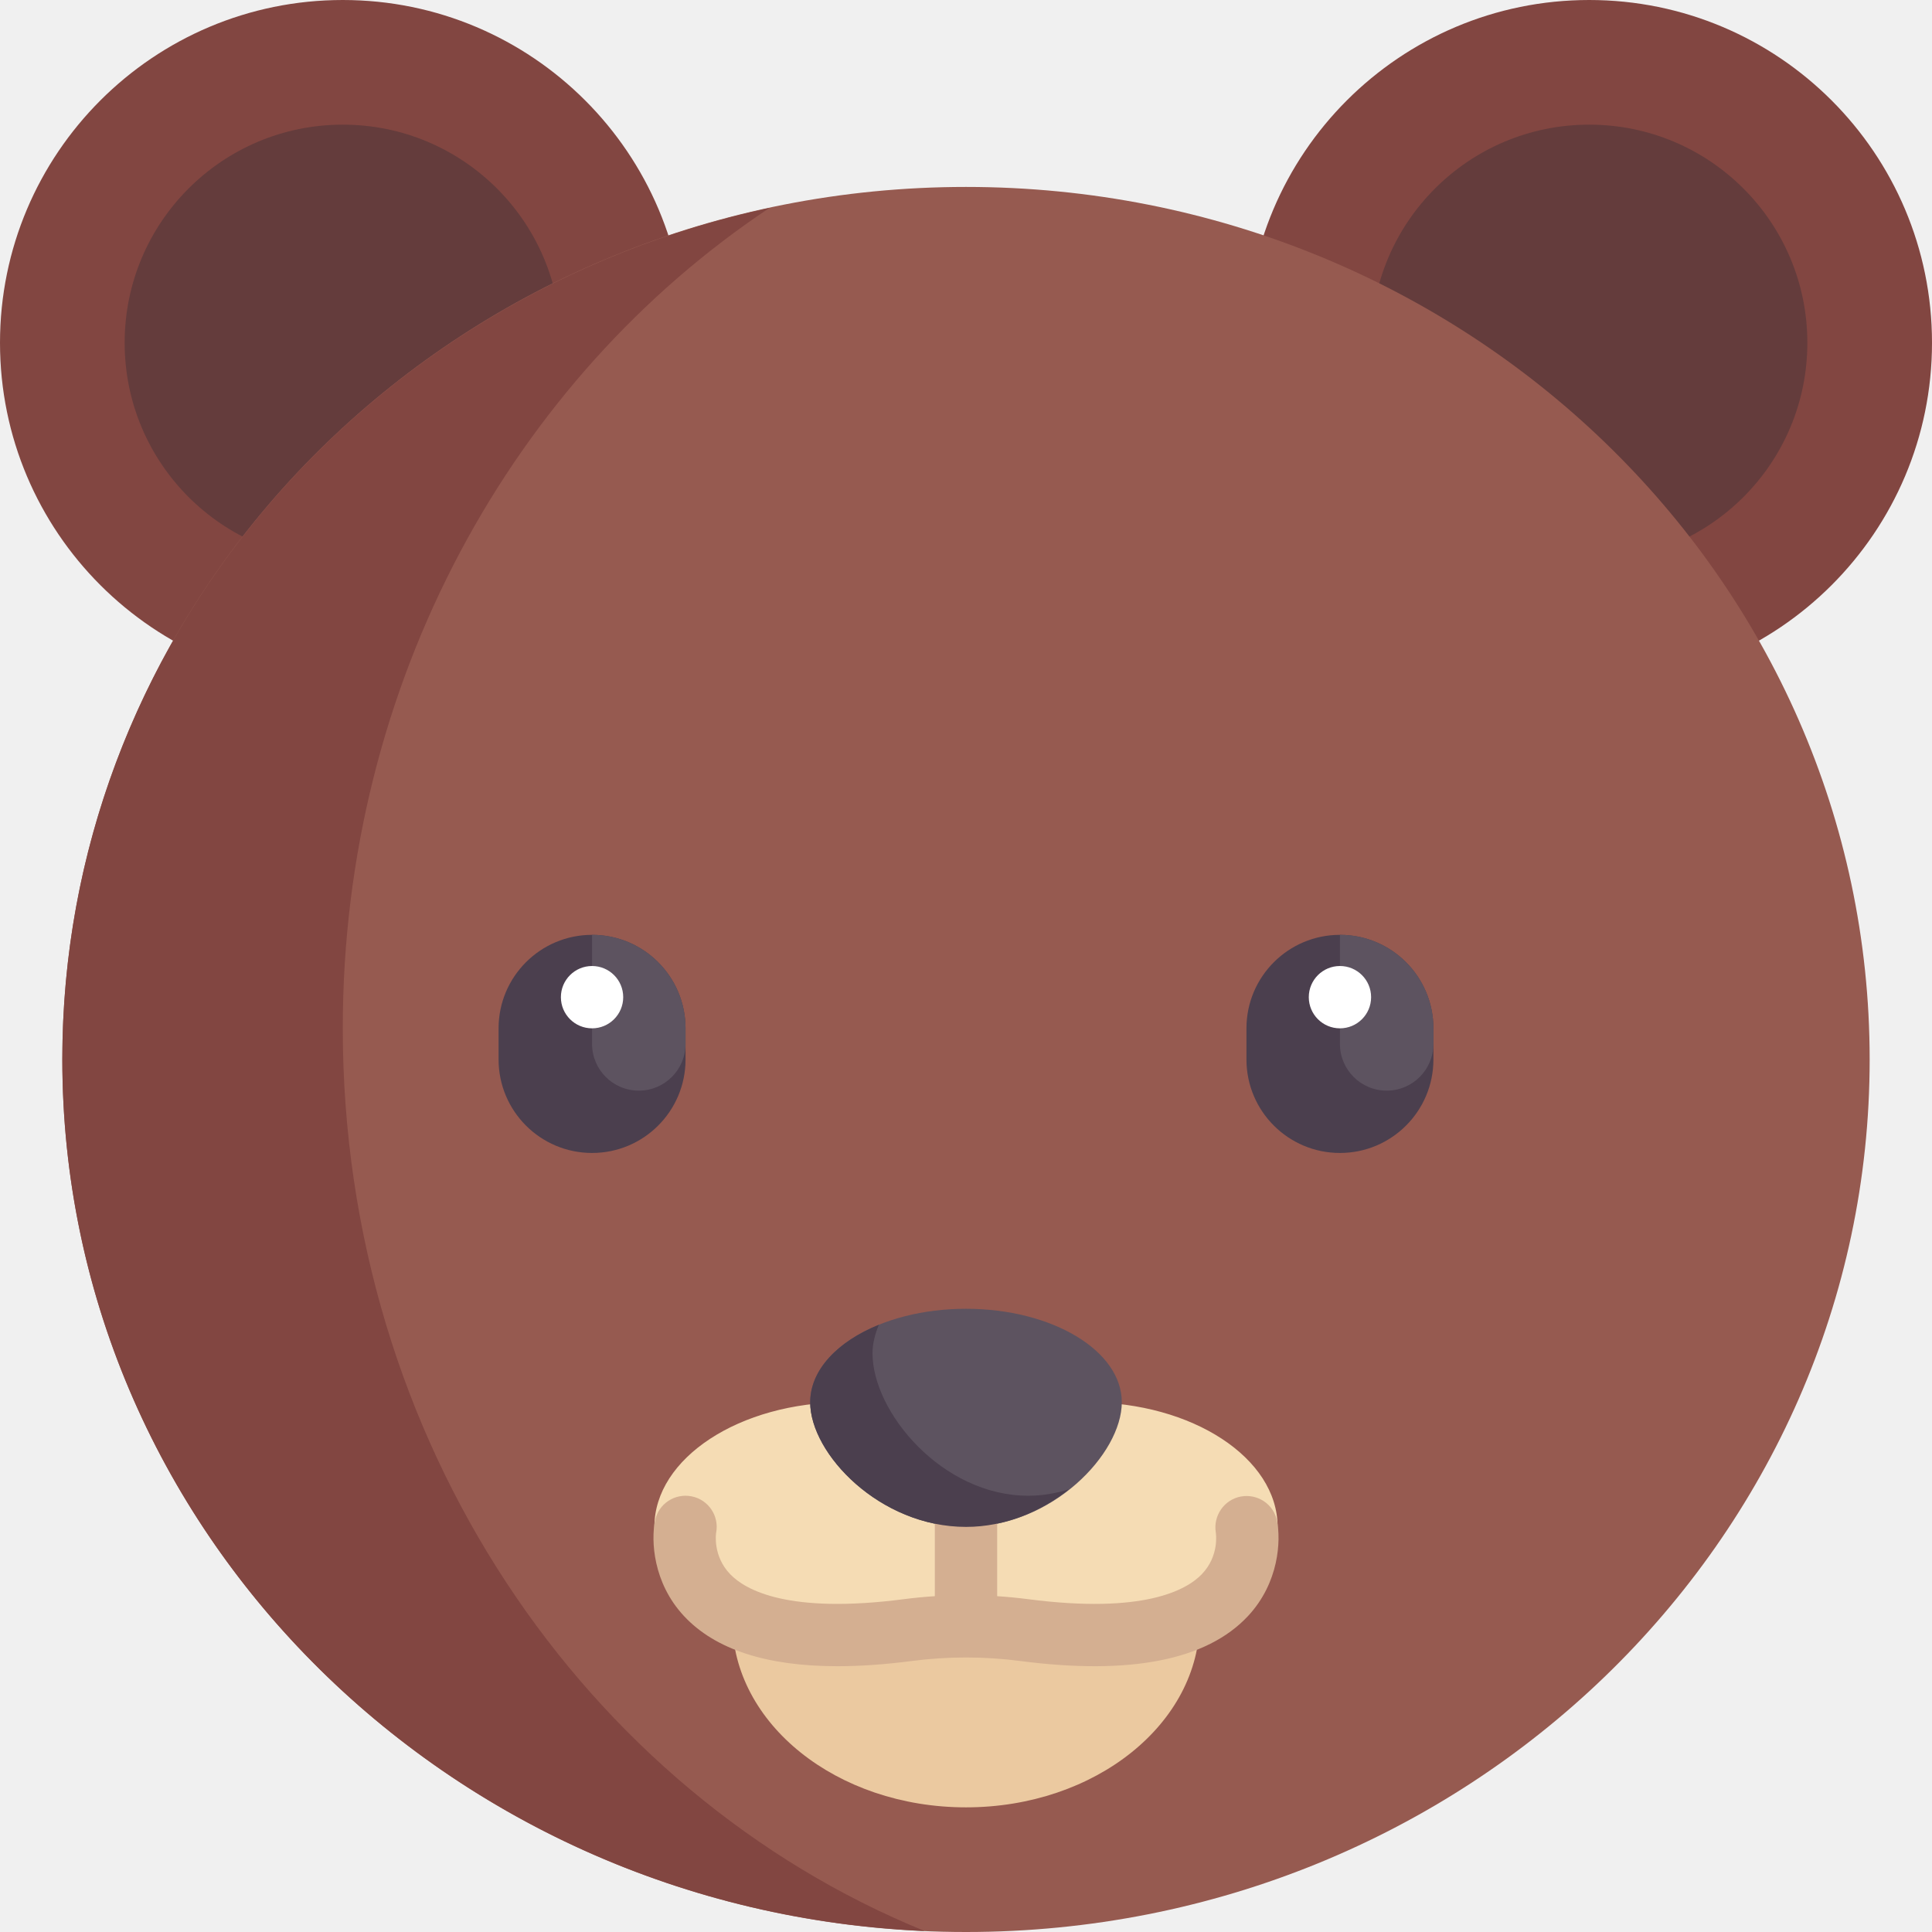
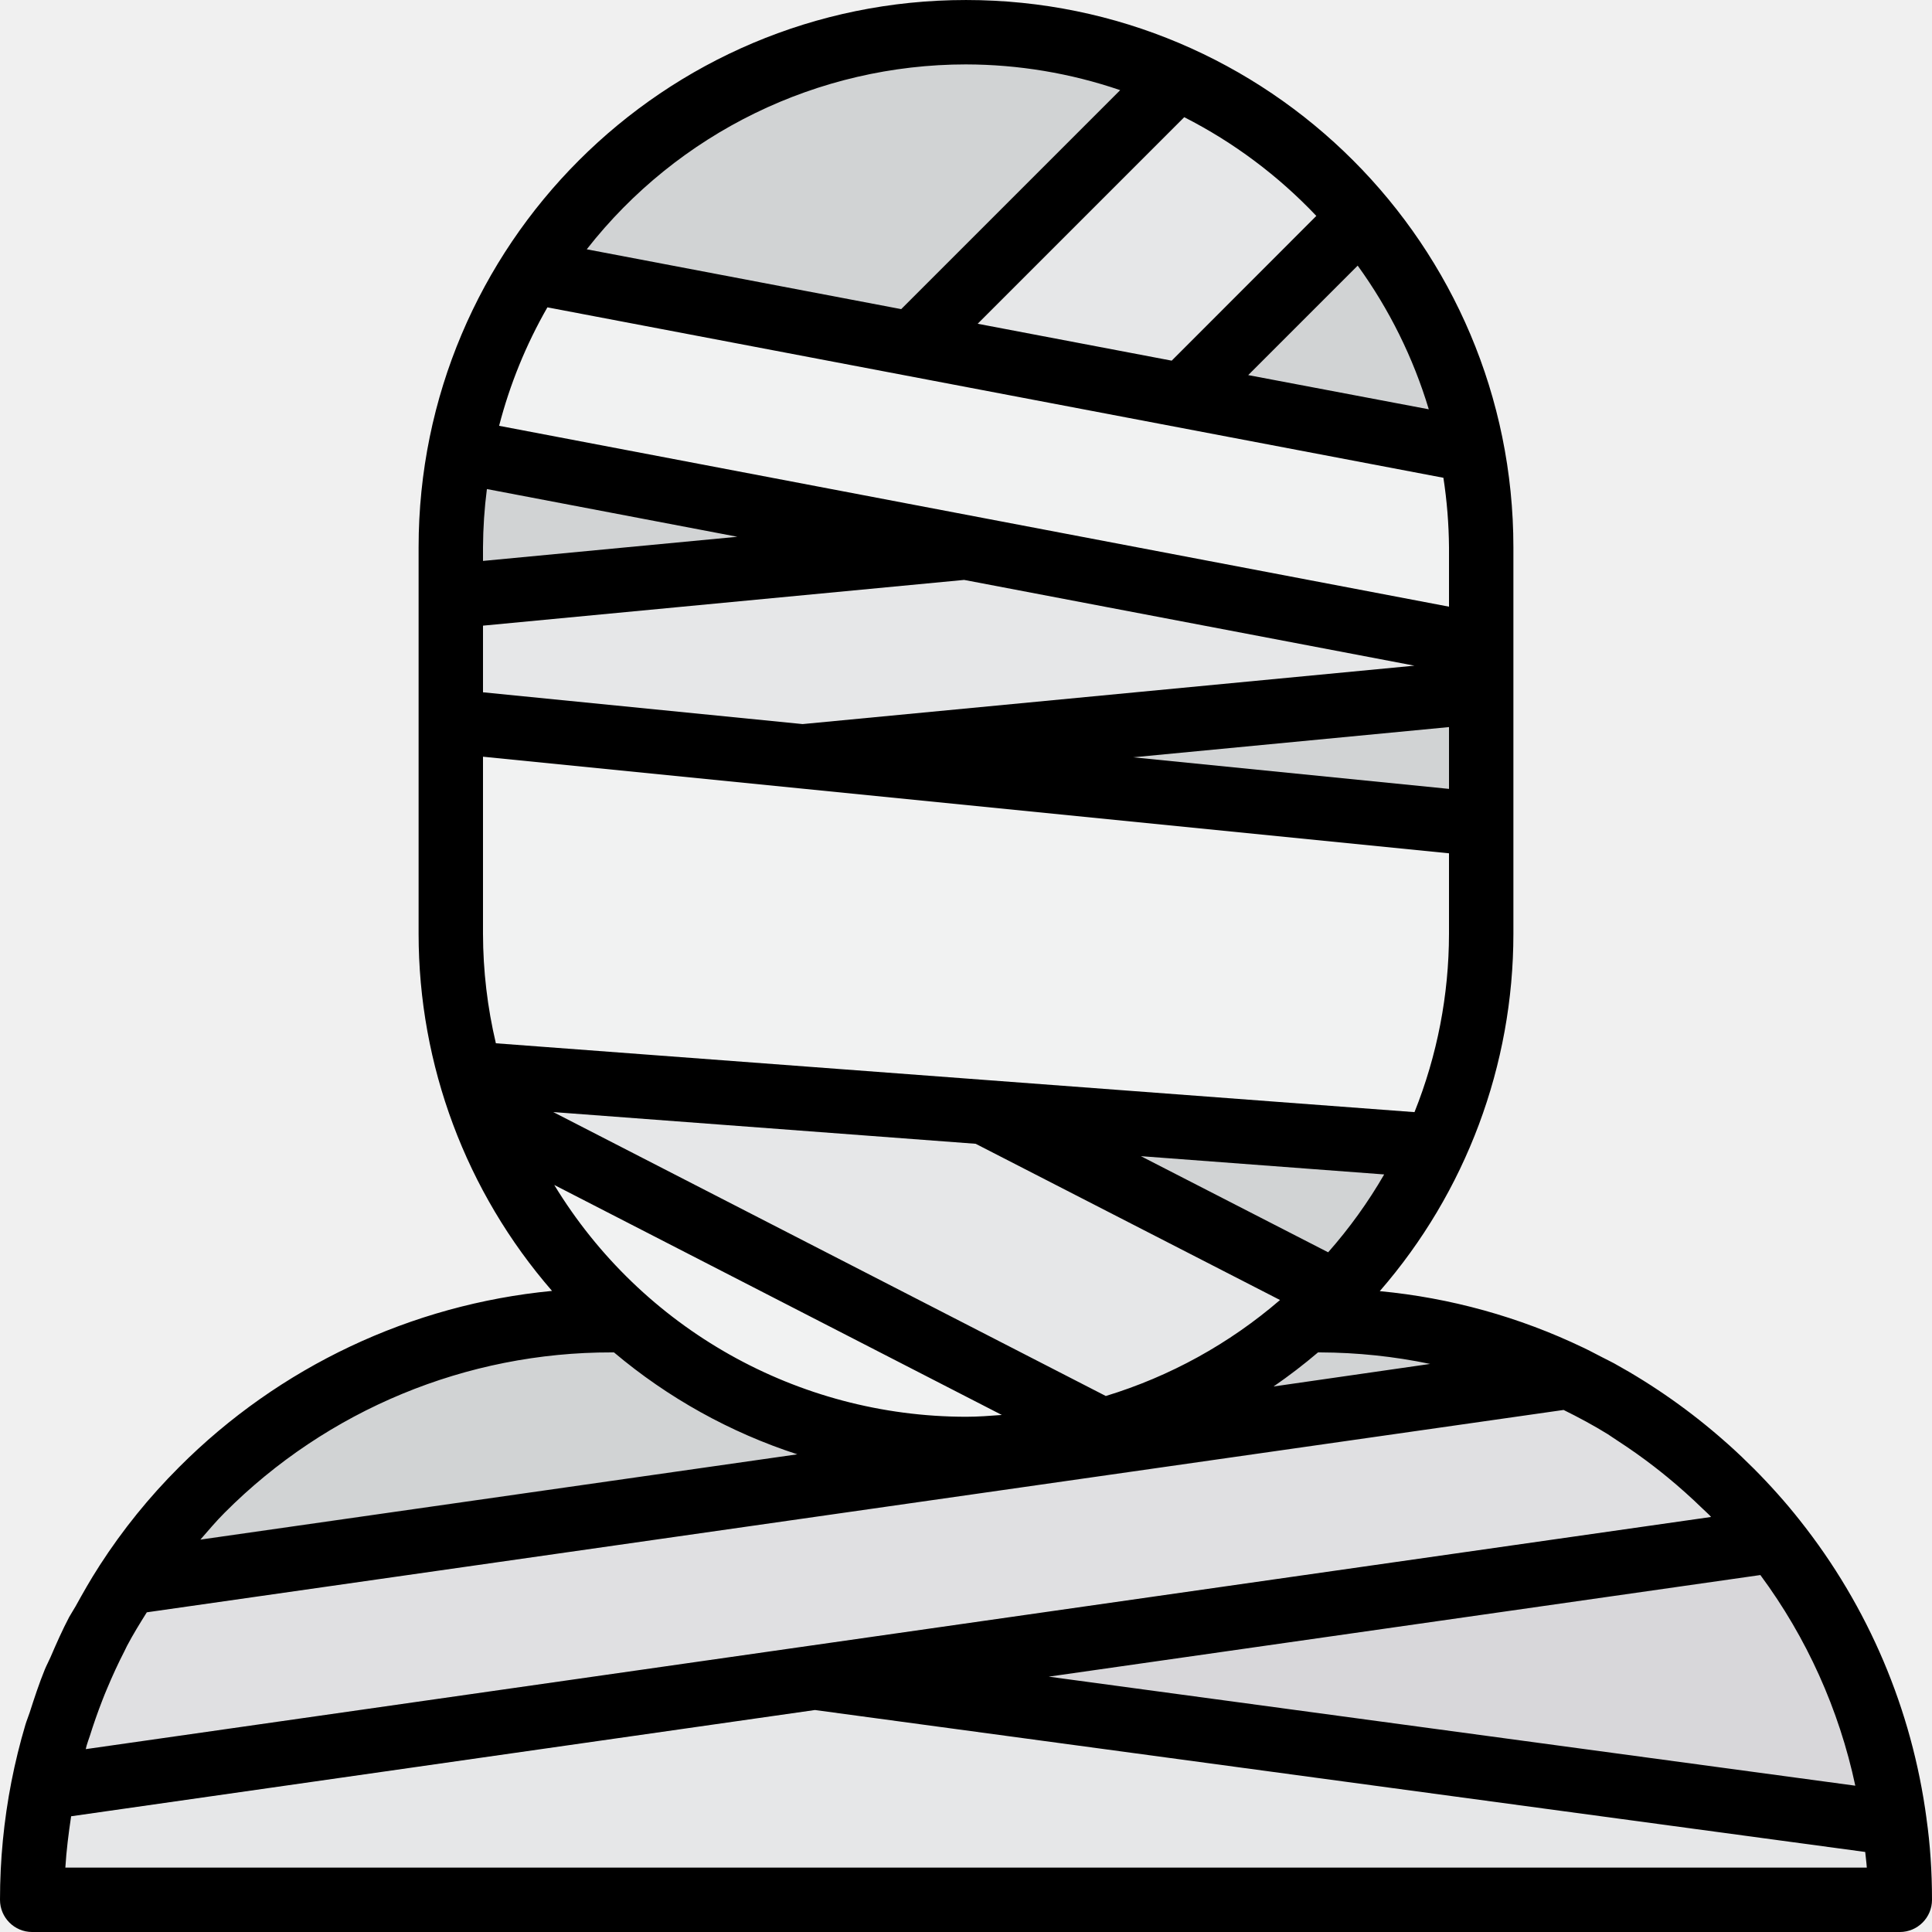
- <svg xmlns="http://www.w3.org/2000/svg" version="1.1" id="Capa_1" x="0px" y="0px" viewBox="0 0 512 512" style="enable-background:new 0 0 512 512;" xml:space="preserve">
-   <circle style="fill:#824641;" cx="421.16" cy="90.84" r="90.84" />
-   <circle style="fill:#643C3C;" cx="421.16" cy="90.84" r="57.806" />
-   <circle style="fill:#824641;" cx="90.84" cy="90.84" r="90.84" />
-   <circle style="fill:#643C3C;" cx="90.84" cy="90.84" r="57.806" />
-   <ellipse style="fill:#965A50;" cx="256" cy="280.77" rx="239.48" ry="231.23" />
-   <ellipse style="fill:#EBC9A0;" cx="256" cy="429.42" rx="61.935" ry="49.548" />
-   <path style="fill:#824641;" d="M90.839,272.516c0-91.778,45.208-172.233,113.09-217.422  C96.715,78.057,16.516,170.346,16.516,280.774c0,124.145,101.338,225.41,228.498,230.958  C154.887,474.98,90.839,381.768,90.839,272.516z" />
-   <path style="fill:#4B3F4E;" d="M156.903,305.548L156.903,305.548c-13.682,0-24.774-11.092-24.774-24.774v-8.258  c0-13.682,11.092-24.774,24.774-24.774l0,0c13.682,0,24.774,11.092,24.774,24.774v8.258  C181.677,294.457,170.586,305.548,156.903,305.548z" />
-   <path style="fill:#5D5360;" d="M156.903,247.742v28.903c0,6.841,5.546,12.387,12.387,12.387c6.841,0,12.387-5.546,12.387-12.387  v-4.129C181.677,258.834,170.586,247.742,156.903,247.742z" />
-   <circle style="fill:#FFFFFF;" cx="156.9" cy="264.26" r="8.258" />
-   <path style="fill:#4B3F4E;" d="M355.097,305.548L355.097,305.548c-13.682,0-24.774-11.092-24.774-24.774v-8.258  c0-13.682,11.092-24.774,24.774-24.774l0,0c13.682,0,24.774,11.092,24.774,24.774v8.258  C379.871,294.457,368.779,305.548,355.097,305.548z" />
-   <path style="fill:#5D5360;" d="M355.097,247.742v28.903c0,6.841,5.546,12.387,12.387,12.387s12.387-5.546,12.387-12.387v-4.129  C379.871,258.834,368.779,247.742,355.097,247.742z" />
-   <circle style="fill:#FFFFFF;" cx="355.1" cy="264.26" r="8.258" />
-   <path style="fill:#F5DCB4;" d="M288.115,371.613c-12.2,0-23.389,2.835-32.115,7.551c-8.726-4.717-19.914-7.551-32.115-7.551  c-27.871,0-50.466,14.789-50.466,33.032s22.595,33.032,50.466,33.032c12.2,0,23.389-2.835,32.115-7.551  c8.726,4.717,19.914,7.551,32.115,7.551c27.871,0,50.466-14.789,50.466-33.032S315.986,371.613,288.115,371.613z" />
-   <path style="fill:#5D5360;" d="M297.29,371.613c0,13.682-18.486,33.032-41.29,33.032s-41.29-19.35-41.29-33.032  s18.486-24.774,41.29-24.774S297.29,357.93,297.29,371.613z" />
-   <path style="fill:#D4AF91;" d="M338.419,403.024c-0.883-4.415-5.157-7.234-9.565-6.431c-4.435,0.81-7.387,5.097-6.653,9.544  c0.04,0.25,0.96,6.21-3.734,11.069c-4.024,4.169-15.371,10.565-45.972,6.597c-2.738-0.355-5.486-0.621-8.238-0.798V400.75  c0-4.56-3.698-4.363-8.258-4.363s-8.258-0.198-8.258,4.363v22.254c-2.753,0.177-5.5,0.443-8.238,0.798  c-30.605,3.968-41.948-2.427-45.972-6.597c-4.694-4.859-3.774-10.819-3.758-10.94c0.895-4.476-2.004-8.823-6.476-9.718  c-4.504-0.887-8.827,2.004-9.718,6.476c-1.04,5.21-0.589,16.391,7.71,25.274c8.246,8.827,21.867,13.266,40.625,13.266  c6.04,0,12.621-0.46,19.718-1.383c9.532-1.242,19.202-1.242,28.734,0c29.129,3.79,49.435-0.214,60.343-11.883  C339.008,419.415,339.46,408.234,338.419,403.024z" />
-   <path style="fill:#4B3F4E;" d="M272.516,396.387c-22.804,0-41.29-22.114-41.29-37.751c0-2.637,0.695-5.139,1.678-7.561  c-10.977,4.453-18.195,11.989-18.195,20.538c0,13.682,18.486,33.032,41.29,33.032c10.504,0,19.984-4.189,27.272-9.955  C279.837,395.747,276.243,396.387,272.516,396.387z" />
-   <g>
- </g>
-   <g>
- </g>
-   <g>
- </g>
-   <g>
- </g>
-   <g>
- </g>
-   <g>
- </g>
-   <g>
- </g>
-   <g>
- </g>
-   <g>
- </g>
-   <g>
- </g>
-   <g>
- </g>
-   <g>
- </g>
-   <g>
- </g>
-   <g>
- </g>
-   <g>
- </g>
+ <svg xmlns="http://www.w3.org/2000/svg" height="480pt" viewBox="0 0 480 480" width="480pt">
+   <path d="m152 328h176c79.527 0 144 64.473 144 144h-464c0-79.527 64.473-144 144-144zm0 0" fill="#d1d3d4" />
+   <path d="m470.719 453.039-268.16-36.238-191.84 27.359c-1.801 9.172-2.715 18.492-2.719 27.84h464c.02-6.344-.406-12.68-1.281-18.961zm0 0" fill="#e6e7e8" />
+   <path d="m470.719 453.039c-3.367-25.703-13.652-50.008-29.758-70.32l-238.402 34.082zm0 0" fill="#d8d7da" />
+   <path d="m292.602 19.398c-58.023-26.34-126.582-5.824-160.602 48.059l94.559 17.984zm0 0" fill="#d1d3d4" />
+   <path d="m338.129 53.871c-12.395-14.766-27.953-26.547-45.527-34.473l-66.043 66.043 67.203 12.797zm0 0" fill="#e6e7e8" />
+   <path d="m114.312 112.098c-1.516 7.875-2.289 15.879-2.312 23.902v12.16l128-12.16zm0 0" fill="#d1d3d4" />
+   <path d="m356.551 284.711c7.539-16.551 11.441-34.523 11.449-52.711v-27.199l-168.801-16.879-87.199-8.723v52.801c.027 11.746 1.676 23.434 4.895 34.727zm0 0" fill="#f1f2f2" />
+   <path d="m368 171.84v-11.441l-128-24.398-128 12.16v31.039l87.16 8.723zm0 0" fill="#e6e7e8" />
+   <path d="m368 160.398v-24.398c-.016-8.09-.801-16.156-2.344-24.098l-71.879-13.68-161.777-30.766c-8.688 13.617-14.699 28.77-17.711 44.641l125.711 23.902zm0 0" fill="#f1f2f2" />
+   <path d="m368 204.801v-32.961l-168.84 16.082zm0 0" fill="#d1d3d4" />
+   <path d="m240 360c11.426-.035 22.797-1.602 33.809-4.656l-153.754-78.992c18.535 50.238 66.398 83.617 119.945 83.648zm0 0" fill="#f1f2f2" />
+   <path d="m291.832 300.543-45.84-24.129-129.098-9.688c.922 3.273 1.992 6.465 3.203 9.602l153.75 78.992c21.895-5.992 41.797-17.703 57.664-33.938zm0 0" fill="#e6e7e8" />
+   <path d="m331.816 321.07c10.277-10.602 18.648-22.902 24.734-36.359l-110.559-8.297 45.84 24.129zm0 0" fill="#d1d3d4" />
+   <path d="m291.832 300.543 39.641 20.863c.113-.117.23-.223.344-.336zm0 0" fill="#e6e7e8" />
+   <path d="m365.656 111.902c-4.07-21.375-13.547-41.352-27.527-58.031l-44.352 44.352zm0 0" fill="#d1d3d4" />
+   <path d="m440.961 382.719c-13.672-17.301-31.137-31.23-51.039-40.719l-358.402 51.199c-.16.16-.238.242-.238.402-10.074 15.355-17.059 32.531-20.562 50.559l191.84-27.359zm0 0" fill="#e0e0e2" />
+   <path d="m29.922 393.441 1.359.16c0-.16.078-.242.238-.402zm0 0" fill="#bddbff" />
+   <path d="m479.656 461.688c-.223-3.359-.566-6.633-1.016-9.785v-.062c-3.598-27.078-14.465-52.68-31.441-74.078-1.793-2.273-3.656-4.496-5.598-6.664-3.762-4.215-7.75-8.223-11.945-12l-1-.883c-8.461-7.492-17.727-14.027-27.625-19.488-.984-.535-1.992-1.008-2.984-1.527-1.598-.801-3.125-1.656-4.719-2.398-15.883-7.617-32.992-12.363-50.527-14.023 21.406-24.625 33.195-56.152 33.199-88.777v-96c0-75.109-60.891-136-136-136s-136 60.891-136 136v96c0 32.602 11.77 64.109 33.152 88.719-35.039 3.375-67.805 18.859-92.656 43.785-7.41 7.398-14.016 15.562-19.695 24.359-.098.145-.184.297-.281.449-2.07 3.199-3.902 6.449-5.719 9.734-.504.906-1.098 1.77-1.602 2.68-1.711 3.258-3.199 6.617-4.641 9.977-.453 1.051-1.016 2.059-1.445 3.121-1.418 3.48-2.586 7.055-3.738 10.641-.328 1.016-.75 1.984-1.055 3.008-1.375 4.629-2.535 9.348-3.48 14.152-1.887 9.676-2.84 19.516-2.84 29.375 0 4.418 3.582 8 8 8h464c4.418 0 8-3.582 8-8 0-3.52-.113-6.969-.344-10.312zm-458.137-28c.242-.801.52-1.598.801-2.398.922-2.945 1.941-5.852 3.055-8.723.418-1.047.801-2.094 1.266-3.125 1.32-3.152 2.75-6.258 4.312-9.289.207-.398.383-.801.59-1.215 1.504-2.859 3.199-5.602 4.93-8.363l352-50.277c3.75 1.855 7.438 3.832 11.008 6.039.801.52 1.598 1.098 2.398 1.602 3.133 2.031 6.172 4.184 9.121 6.461 1.09.848 2.176 1.707 3.238 2.578 3.027 2.488 5.941 5.098 8.746 7.824.551.543 1.145 1.039 1.688 1.598.152.152.281.336.434.488l-403.801 57.68c.078-.285.137-.59.215-.879zm116.184-139.289 111.199 57.145c-2.949.219-5.902.449-8.91.449-41.805-.051-80.562-21.875-102.289-57.594zm-16.734-172.895 62.23 11.855-63.199 6v-3.359c.027-4.848.348-9.688.969-14.496zm237.641-2.801c.879 5.727 1.344 11.504 1.391 17.297v14.727l-236-44.934c2.668-10.305 6.703-20.203 12-29.434zm-7.203 46.68-152 14.512-79.406-7.895v-16.559l119.535-11.363zm8.594 15.258v15.359l-78.48-7.848zm-49.887-87.449 27.199-27.199c7.84 10.828 13.812 22.895 17.664 35.695zm19.863 217.938-46.527-23.883 60.445 4.539c-3.984 6.891-8.648 13.371-13.918 19.344zm-1.977 24.871c9.18.031 18.332.988 27.32 2.863l-38.906 5.602c3.824-2.633 7.508-5.457 11.043-8.465zm-85.602-51.832 75.617 38.816c-12.613 10.867-27.352 18.992-43.281 23.848l-137.277-70.543zm194.961 107.145c11.512 15.559 19.551 33.406 23.586 52.336l-200.395-27.09zm-85.934-115.008-228.227-17.105c-2.105-8.914-3.18-18.039-3.199-27.199v-44l240 24v20c-.016 15.18-2.926 30.215-8.574 44.305zm-24.387-222.664-35.934 35.961-48.203-9.168 51.32-51.32c12.258 6.242 23.359 14.539 32.816 24.527zm-87.039-37.641c13.031.023 25.973 2.184 38.305 6.398l-54.402 54.402-78.125-14.863c22.68-28.98 57.426-45.918 94.223-45.938zm-88 320h.543c13.406 11.301 28.875 19.902 45.555 25.32l-148.312 21.191c1.977-2.254 3.887-4.551 6.023-6.68 25.473-25.566 60.102-39.906 96.191-39.832zm-135.762 128c.258-4.258.801-8.512 1.434-12.754l184.801-26.398 260.934 35.266c.121 1.301.312 2.535.395 3.879zm0 0" />
</svg>
